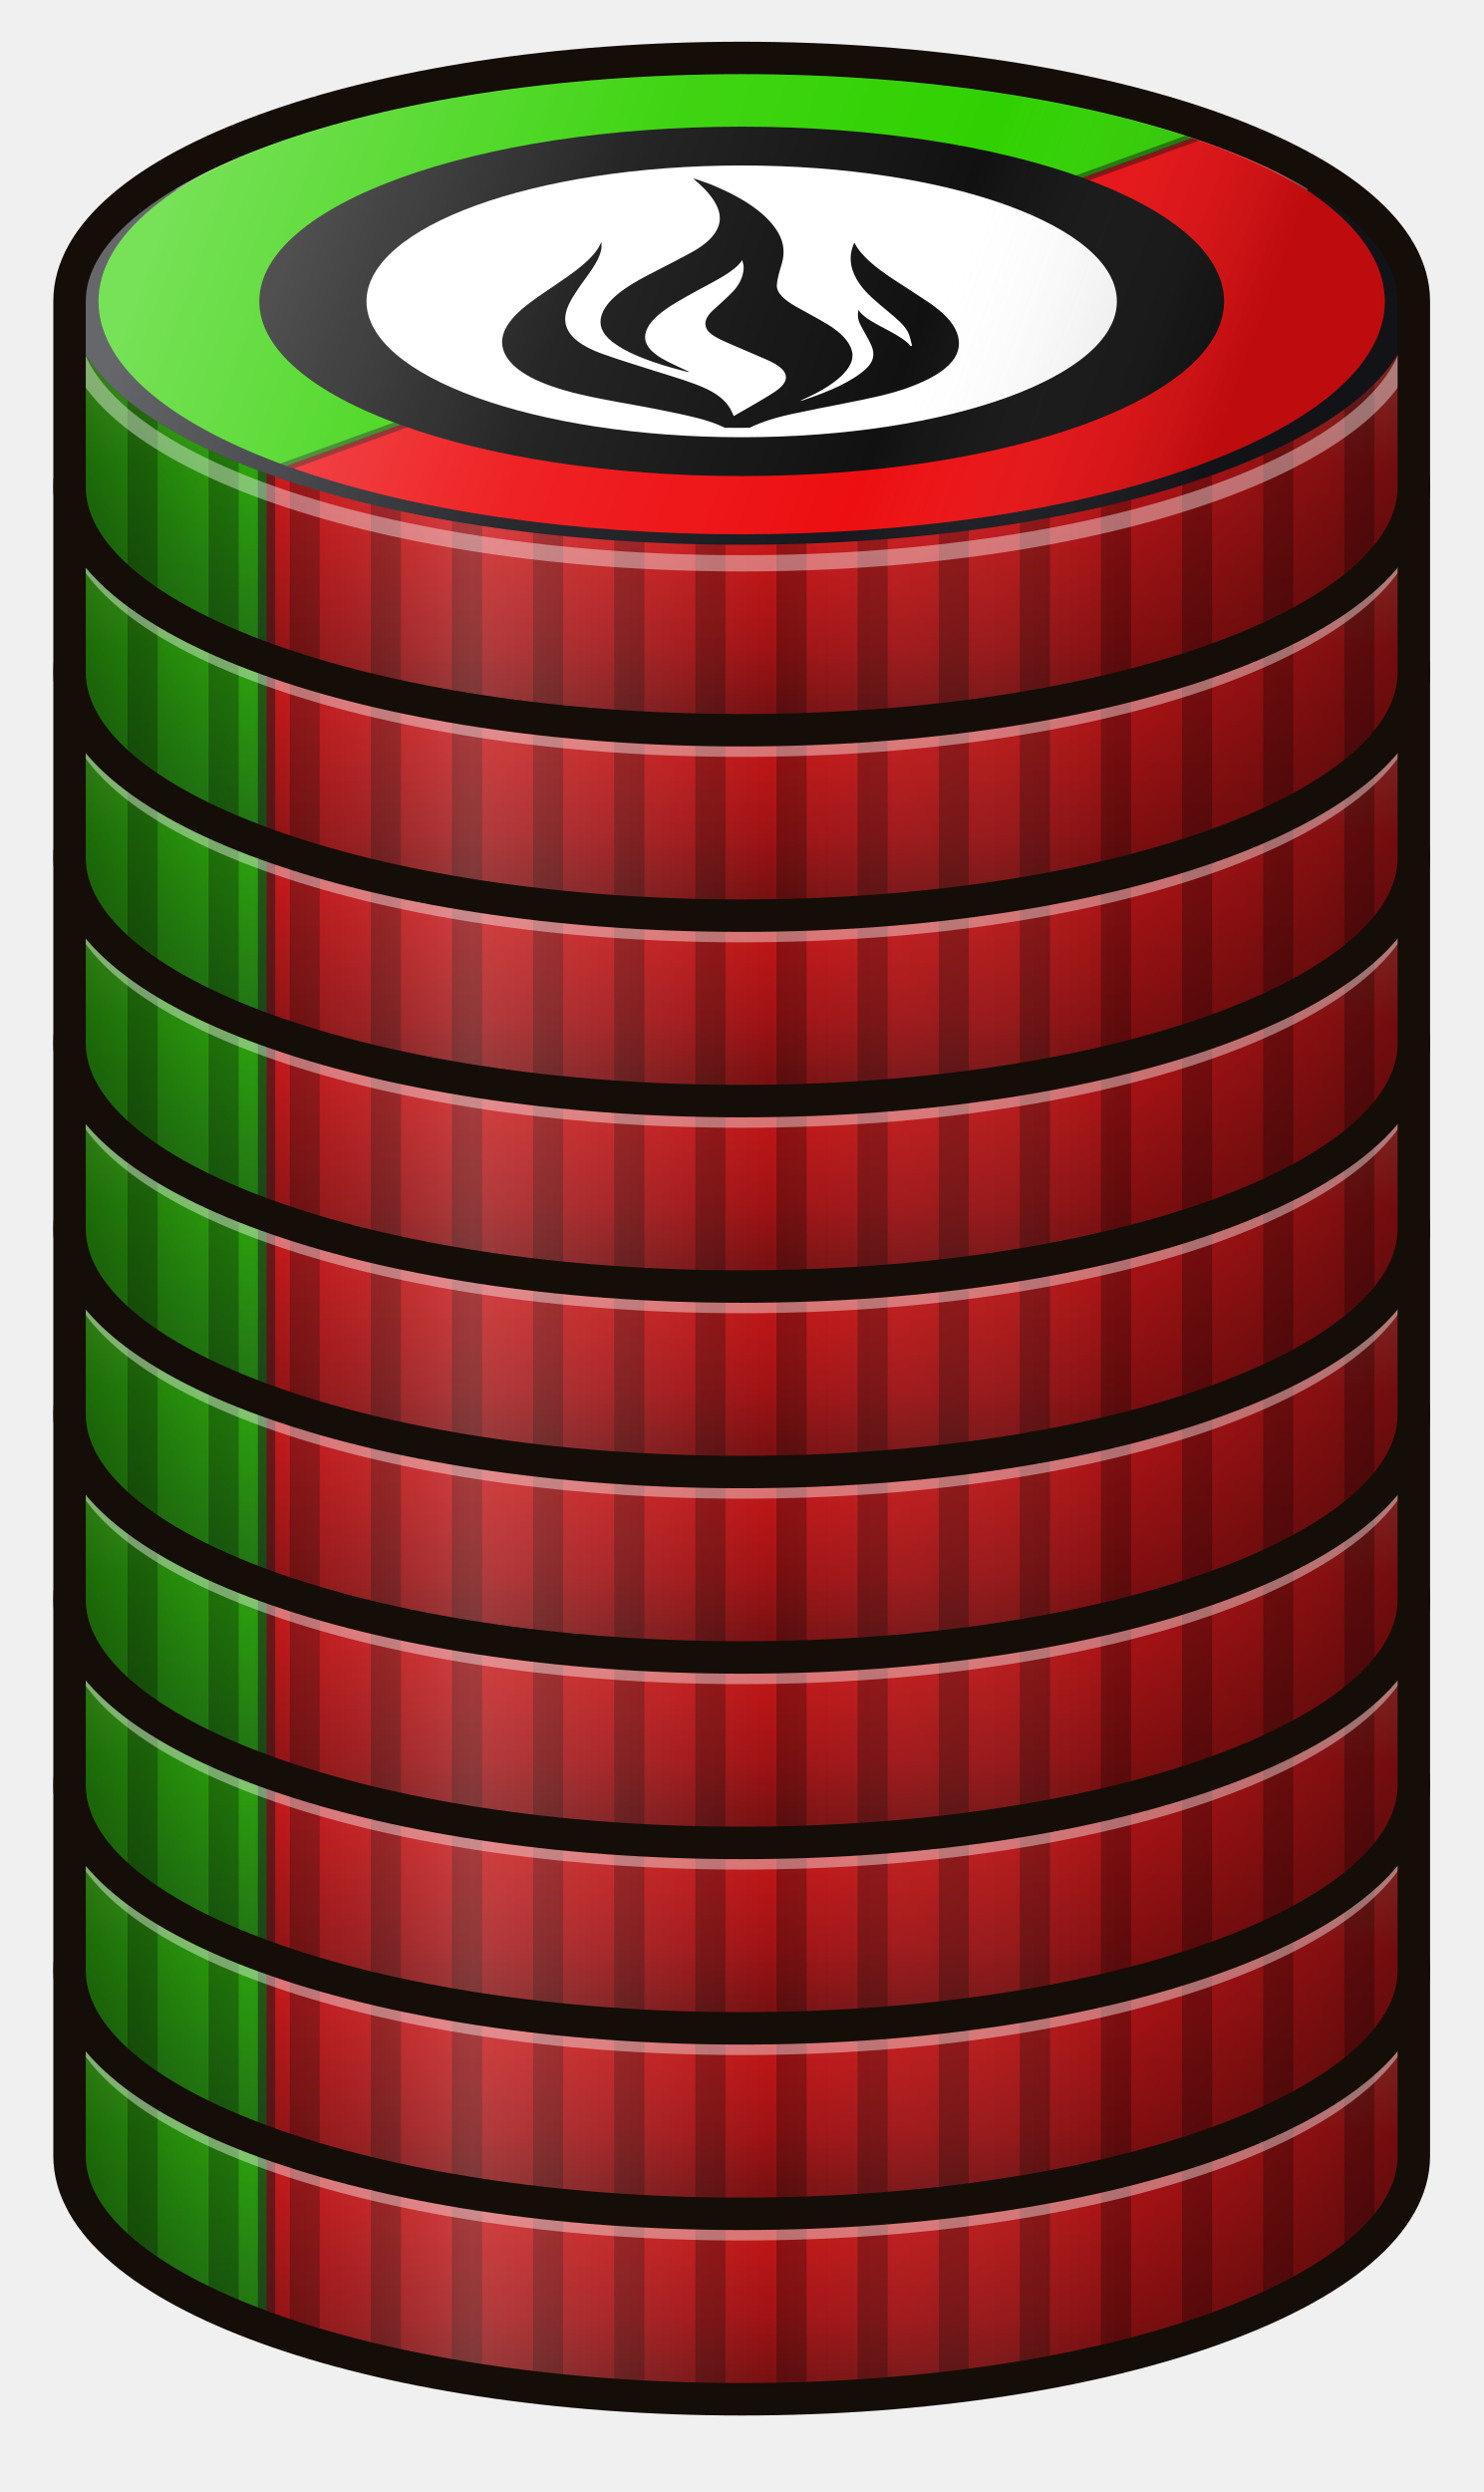
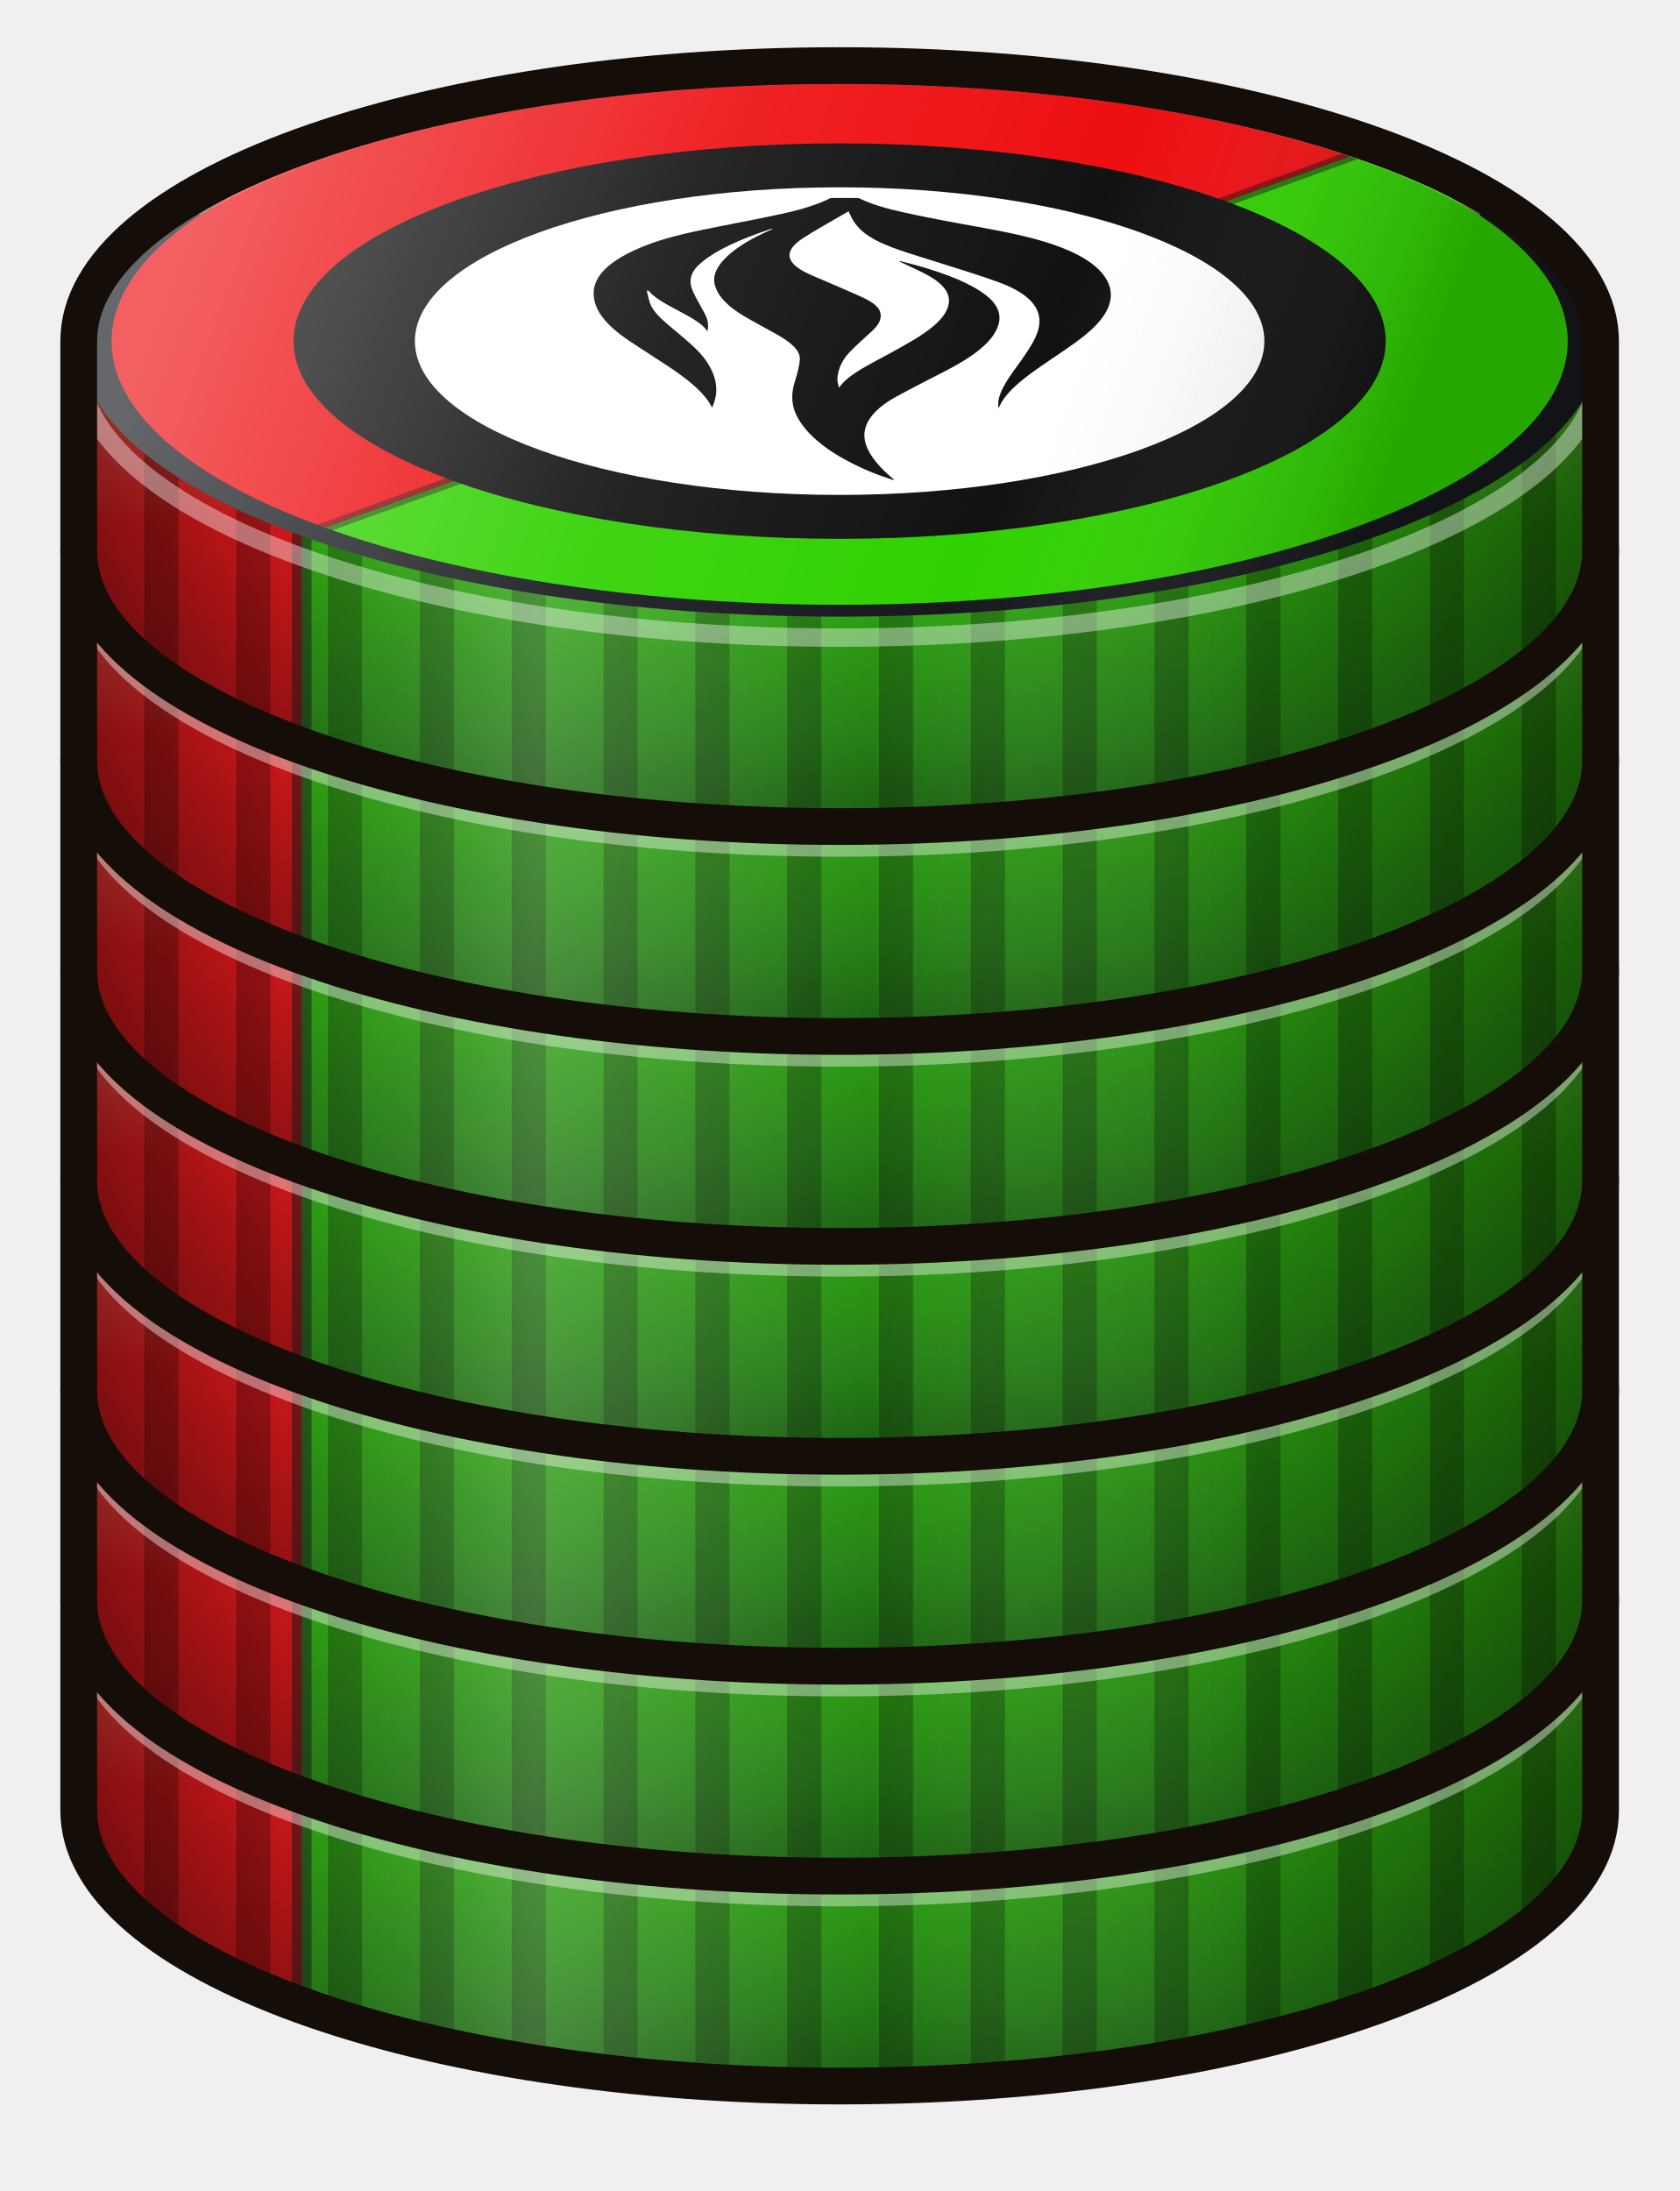
- <svg xmlns="http://www.w3.org/2000/svg" xmlns:xlink="http://www.w3.org/1999/xlink" viewBox="0 0 128 215" width="128" height="215">
+ <svg xmlns="http://www.w3.org/2000/svg" xmlns:xlink="http://www.w3.org/1999/xlink" viewBox="0 0 128 167" width="128" height="167">
  <defs>
    <linearGradient id="wr" x1="0" y1="24" x2="0" y2="61" gradientUnits="userSpaceOnUse">
      <stop offset="0" stop-color="#ff6152" />
      <stop offset="0.35" stop-color="#e30f12" />
      <stop offset="0.78" stop-color="#9c0608" />
      <stop offset="1" stop-color="#5e0304" />
    </linearGradient>
    <linearGradient id="wg" x1="0" y1="24" x2="0" y2="61" gradientUnits="userSpaceOnUse">
      <stop offset="0" stop-color="#63e52c" />
      <stop offset="0.35" stop-color="#28b303" />
      <stop offset="0.78" stop-color="#1a7a09" />
      <stop offset="1" stop-color="#0f5205" />
    </linearGradient>
    <linearGradient id="curve" x1="2" y1="0" x2="118" y2="0" gradientUnits="userSpaceOnUse">
      <stop offset="0" stop-color="#000000" stop-opacity="0.45" />
      <stop offset="0.13" stop-color="#000000" stop-opacity="0.10" />
      <stop offset="0.30" stop-color="#ffffff" stop-opacity="0.18" />
      <stop offset="0.52" stop-color="#ffffff" stop-opacity="0" />
      <stop offset="0.78" stop-color="#000000" stop-opacity="0.18" />
      <stop offset="1" stop-color="#000000" stop-opacity="0.52" />
    </linearGradient>
    <linearGradient id="gloss" x1="14" y1="6" x2="100" y2="38" gradientUnits="userSpaceOnUse">
      <stop offset="0" stop-color="#ffffff" stop-opacity="0.34" />
      <stop offset="0.4" stop-color="#ffffff" stop-opacity="0.08" />
      <stop offset="0.7" stop-color="#ffffff" stop-opacity="0" />
      <stop offset="1" stop-color="#000000" stop-opacity="0.20" />
    </linearGradient>
    <pattern id="mill" width="7" height="8" patternUnits="userSpaceOnUse">
      <rect x="0" y="0" width="7" height="8" fill="#ffffff" fill-opacity="0.05" />
      <rect x="0" y="0" width="2.6" height="8" fill="#000000" fill-opacity="0.26" />
    </pattern>
    <clipPath id="wallc">
      <path d="M2,23 l0,16 a58,21 0 0 0 116,0 l0,-16 a58,21 0 0 0 -116,0 z" />
    </clipPath>
    <clipPath id="facec">
      <ellipse cx="60" cy="23" rx="58" ry="21" />
    </clipPath>
    <clipPath id="fclip">
      <circle cx="0" cy="0" r="31.5" />
    </clipPath>
    <g id="logoart">
      <path d="M 21.816,98.184 A 54,54 0 0 1 98.184,21.816 Z" fill="#30d100" />
      <path d="M 21.816,98.184 A 54,54 0 0 0 98.184,21.816 Z" fill="#ed0e11" />
      <line x1="21.8" y1="98.2" x2="98.2" y2="21.8" stroke="#0a0a0c" stroke-opacity="0.45" stroke-width="1.6" />
      <circle cx="60" cy="60" r="40.5" fill="#111111" />
      <circle cx="60" cy="60" r="31.5" fill="#ffffff" />
      <g transform="matrix(1.26,0,0,1.26,59.71459,49.63493)">
        <g clip-path="url(#fclip)">
          <g transform="matrix(0.13,0,0,0.13,-56.16,-32.76)">
            <path fill="#111111" d="m 431.48,504.54 c -5.24,-10.41 -12.36,-18.75 -21.62,-24.98 -6.91,-4.65 -14.21,-8.76 -21.56,-12.69 -12.95,-6.93 -26.54,-12.66 -38.78,-20.91 -19.24,-12.96 -31.77,-30.57 -36.56,-53.37 -3.66,-17.46 -2.13,-34.69 2.89,-51.71 4.01,-13.6 10.35,-26.15 16.95,-38.6 7.71,-14.54 15.86,-28.87 21.81,-44.28 3.39,-8.77 5.94,-17.76 7.2,-27.11 0,3.69 0.24,7.4 -0.04,11.07 -1.48,19.17 -7.44,37.4 -11.94,55.94 -3.57,14.72 -6.92,29.46 -6.53,44.78 0.46,18.05 6.14,34.08 19.02,46.86 9.15,9.09 19.11,17.38 28.83,25.89 8.46,7.41 17.32,14.37 24.28,23.36 7.48,9.66 11.24,20.77 13.22,32.63 0.32,1.93 0.63,3.86 1.02,6.22 4.22,-6.71 8.24,-12.99 12.15,-19.34 2.97,-4.81 5.94,-9.63 8.66,-14.58 8.98,-16.34 8,-31.83 -4.22,-46.28 -6.7,-7.92 -13.41,-15.82 -20.01,-23.82 -4.83,-5.86 -9.23,-12.01 -10.54,-19.77 -1.49,-8.9 0.02,-17.43 3.25,-25.74 3.45,-8.89 7.2,-17.67 10.28,-26.69 3.52,-10.29 5.13,-21.02 5.5,-31.89 0.14,-4.19 -0.28,-8.39 -0.74,-12.61 -3.91,16.79 -14.43,29.92 -23.51,43.8 -7.15,10.93 -14.4,21.79 -19.47,33.9 -3.78,9.03 -6.23,18.4 -6.71,28.2 -0.59,11.95 2.26,23.17 8.54,33.28 3.76,6.07 8.44,11.56 12.72,17.31 0.36,0.49 0.75,0.96 1.13,1.44 l -0.39,0.49 c -2.78,-2 -5.65,-3.89 -8.33,-6.02 -12.9,-10.23 -23.86,-22.09 -30.76,-37.27 -5.35,-11.77 -6.76,-24.15 -5.31,-36.9 2.41,-21.24 11.63,-39.66 23.7,-56.9 7.63,-10.9 15.43,-21.7 22.75,-32.81 7.31,-11.11 11.78,-23.44 13.48,-36.65 1.58,-12.32 0.38,-24.49 -2.45,-36.55 -2.43,-10.38 -6,-20.36 -10.24,-30.13 l 0.47,-0.43 c 3.18,3.14 6.6,6.08 9.51,9.45 16.8,19.42 27.96,41.68 33.29,66.83 3.12,14.73 3.44,29.56 1.84,44.51 -1.06,9.89 -2.25,19.82 -2.49,29.75 -0.27,11.05 3.86,21.06 9.7,30.3 5.19,8.22 10.8,16.18 15.83,24.48 7.27,12.01 11.77,25.09 13,39.09 1.06,12.19 -1.32,23.97 -5.7,35.33 -4.68,12.14 -11.42,23.07 -19.75,33.04 -0.28,0.34 -0.5,0.73 -0.98,1.42 0.58,-0.2 0.81,-0.21 0.94,-0.33 13.86,-12.66 25.56,-26.91 32.56,-44.59 4.2,-10.61 4.64,-21.64 2.92,-32.71 -1.55,-9.97 -3.84,-19.83 -5.69,-29.75 -1.3,-6.98 -1.62,-14.03 -0.96,-21.16 2.41,11.44 9.46,20.38 15.71,29.77 4.45,6.69 8.7,13.49 10.95,21.34 l 0.78,-0.11 c -0.52,-5.46 -0.86,-10.95 -1.6,-16.38 -1.57,-11.65 -6.36,-22.27 -10.97,-32.92 -5.36,-12.4 -10.87,-24.73 -14.2,-37.9 -4.6,-18.21 -6.04,-36.6 -3.4,-55.24 0.17,-1.22 0.27,-2.44 0.62,-3.65 3.31,18.57 10.98,35.38 19.91,51.69 5.97,10.9 12.18,21.66 18.06,32.61 7.08,13.2 12.26,27.14 14.41,42.02 4.35,30.04 -2.87,56.63 -24.51,78.55 -9.21,9.33 -20.5,15.79 -31.95,21.98 -9.44,5.1 -18.91,10.16 -28.11,15.67 -11.91,7.14 -21.38,16.78 -27.83,29.82 z" />
          </g>
        </g>
      </g>
    </g>
    <filter id="dim1" color-interpolation-filters="sRGB">
      <feComponentTransfer>
        <feFuncR type="linear" slope="0.82" />
        <feFuncG type="linear" slope="0.82" />
        <feFuncB type="linear" slope="0.86" />
      </feComponentTransfer>
    </filter>
    <filter id="dim2" color-interpolation-filters="sRGB">
      <feComponentTransfer>
        <feFuncR type="linear" slope="0.62" />
        <feFuncG type="linear" slope="0.62" />
        <feFuncB type="linear" slope="0.7" />
      </feComponentTransfer>
    </filter>
    <filter id="soft" x="-40%" y="-40%" width="180%" height="180%">
      <feGaussianBlur stdDeviation="3" />
    </filter>
-     <g id="c0">
+     <g id="c180">
      <path d="M2,23 a58,21 0 0 1 116,0 l0,16 a58,21 0 0 1 -116,0 z" fill="url(#wr)" />
      <g clip-path="url(#wallc)">
-         <rect x="2.0" y="23" width="17.0" height="38" fill="url(#wg)" />
+         <rect x="19.0" y="23" width="99.0" height="38" fill="url(#wg)" />
        <line x1="19.0" y1="23" x2="19.0" y2="60.8" stroke="#0a0a0c" stroke-opacity="0.5" stroke-width="1.5" />
        <rect x="2" y="23" width="116" height="38" fill="url(#mill)" />
        <path d="M2,23 l0,16 a58,21 0 0 0 116,0 l0,-16 a58,21 0 0 0 -116,0 z" fill="url(#curve)" />
        <path d="M2,24.6 a58,21 0 0 0 116,0" fill="none" stroke="#ffffff" stroke-opacity="0.4" stroke-width="1.4" />
      </g>
      <ellipse cx="60" cy="23" rx="58" ry="21" fill="#16181d" />
      <g transform="translate(60,23) scale(1.02778,0.37216) translate(-60,-60)">
-         <use href="#logoart" xlink:href="#logoart" transform="rotate(0 60 60)" />
+         <use href="#logoart" xlink:href="#logoart" transform="rotate(-180 60 60)" />
      </g>
      <g clip-path="url(#facec)">
        <rect x="2" y="2" width="116" height="42" fill="url(#gloss)" />
      </g>
      <path d="M10.9,12.9 A56.7,20.2 0 0 1 109.1,12.9" fill="none" stroke="#ffffff" stroke-opacity="0.28" stroke-width="1.2" />
      <path d="M2,23 a58,21 0 0 1 116,0 l0,16 a58,21 0 0 1 -116,0 z" fill="none" stroke="#150d08" stroke-width="2.8" stroke-linejoin="round" />
    </g>
  </defs>
  <g>
-     <use href="#c0" xlink:href="#c0" transform="translate(4.0 147.0)" />
-     <use href="#c0" xlink:href="#c0" transform="translate(4.0 131.0)" />
-     <use href="#c0" xlink:href="#c0" transform="translate(4.0 115.0)" />
-     <use href="#c0" xlink:href="#c0" transform="translate(4.0 99.0)" />
-     <use href="#c0" xlink:href="#c0" transform="translate(4.0 83.0)" />
-     <use href="#c0" xlink:href="#c0" transform="translate(4.0 67.0)" />
-     <use href="#c0" xlink:href="#c0" transform="translate(4.0 51.0)" />
-     <use href="#c0" xlink:href="#c0" transform="translate(4.0 35.0)" />
-     <use href="#c0" xlink:href="#c0" transform="translate(4.0 19.0)" />
-     <use href="#c0" xlink:href="#c0" transform="translate(4.0 3.0)" />
+     <use href="#c180" xlink:href="#c180" transform="translate(4.0 99.0)" />
+     <use href="#c180" xlink:href="#c180" transform="translate(4.0 83.0)" />
+     <use href="#c180" xlink:href="#c180" transform="translate(4.0 67.0)" />
+     <use href="#c180" xlink:href="#c180" transform="translate(4.0 51.0)" />
+     <use href="#c180" xlink:href="#c180" transform="translate(4.0 35.0)" />
+     <use href="#c180" xlink:href="#c180" transform="translate(4.0 19.0)" />
+     <use href="#c180" xlink:href="#c180" transform="translate(4.0 3.0)" />
  </g>
</svg>
